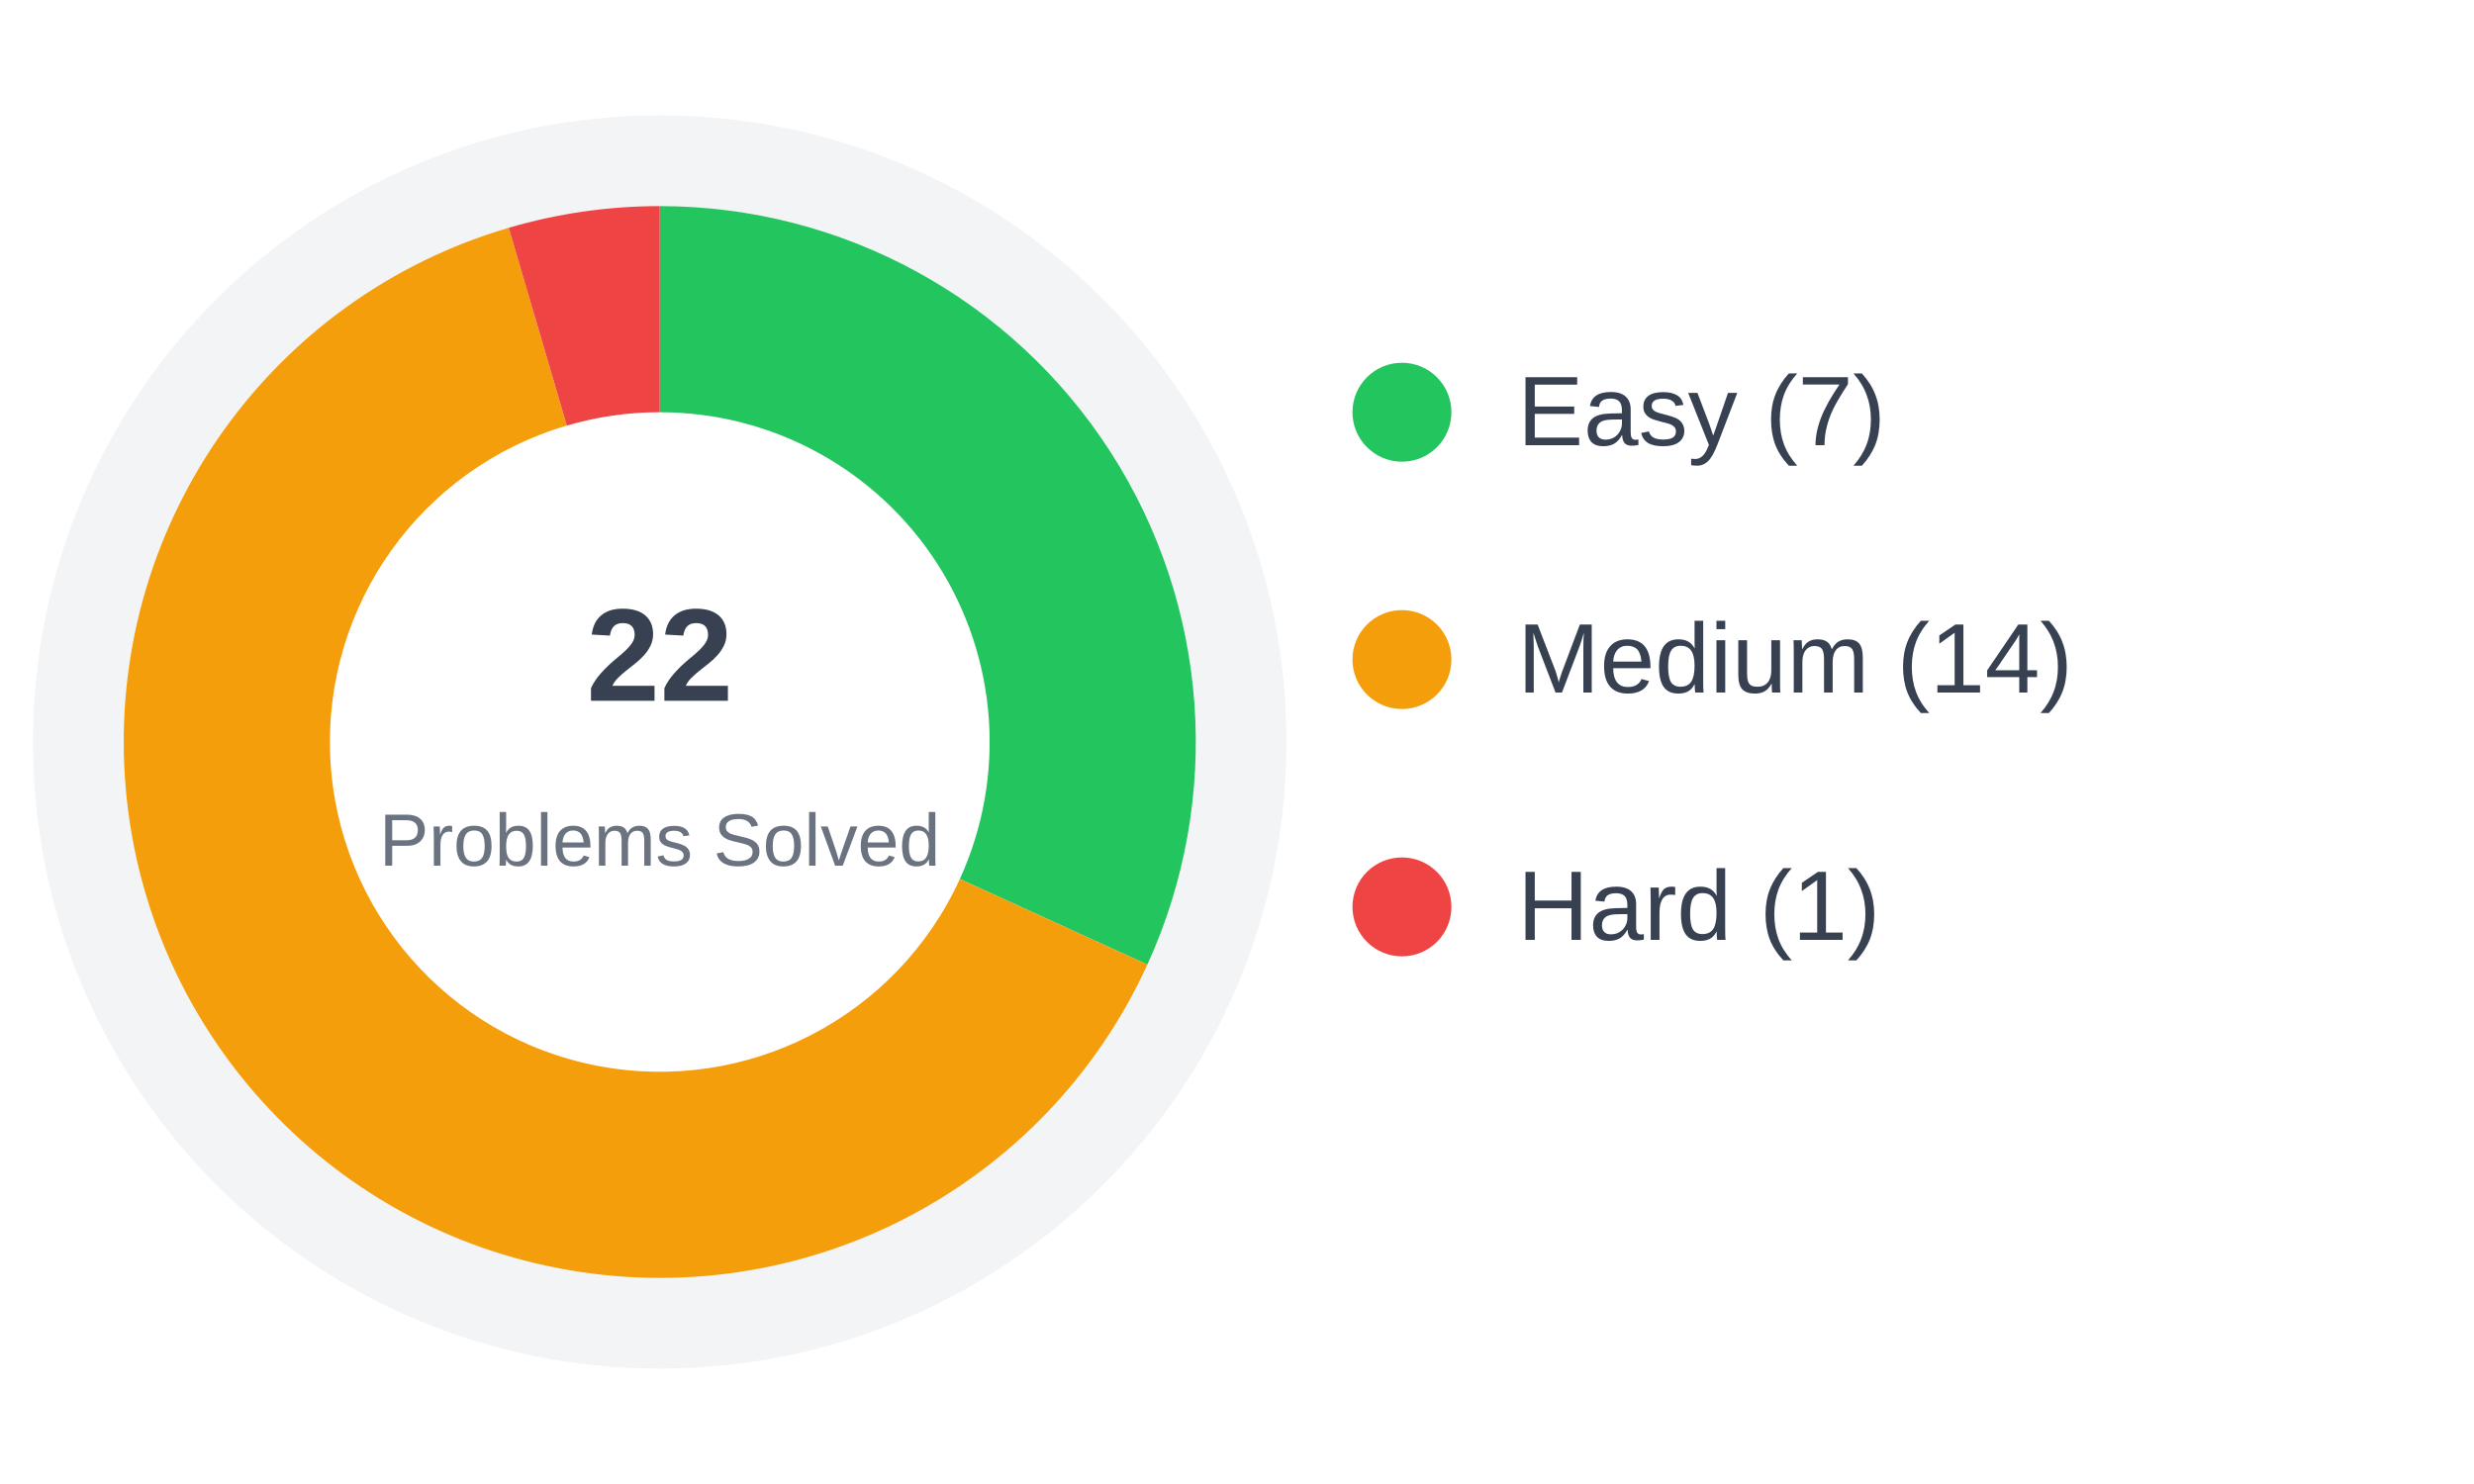
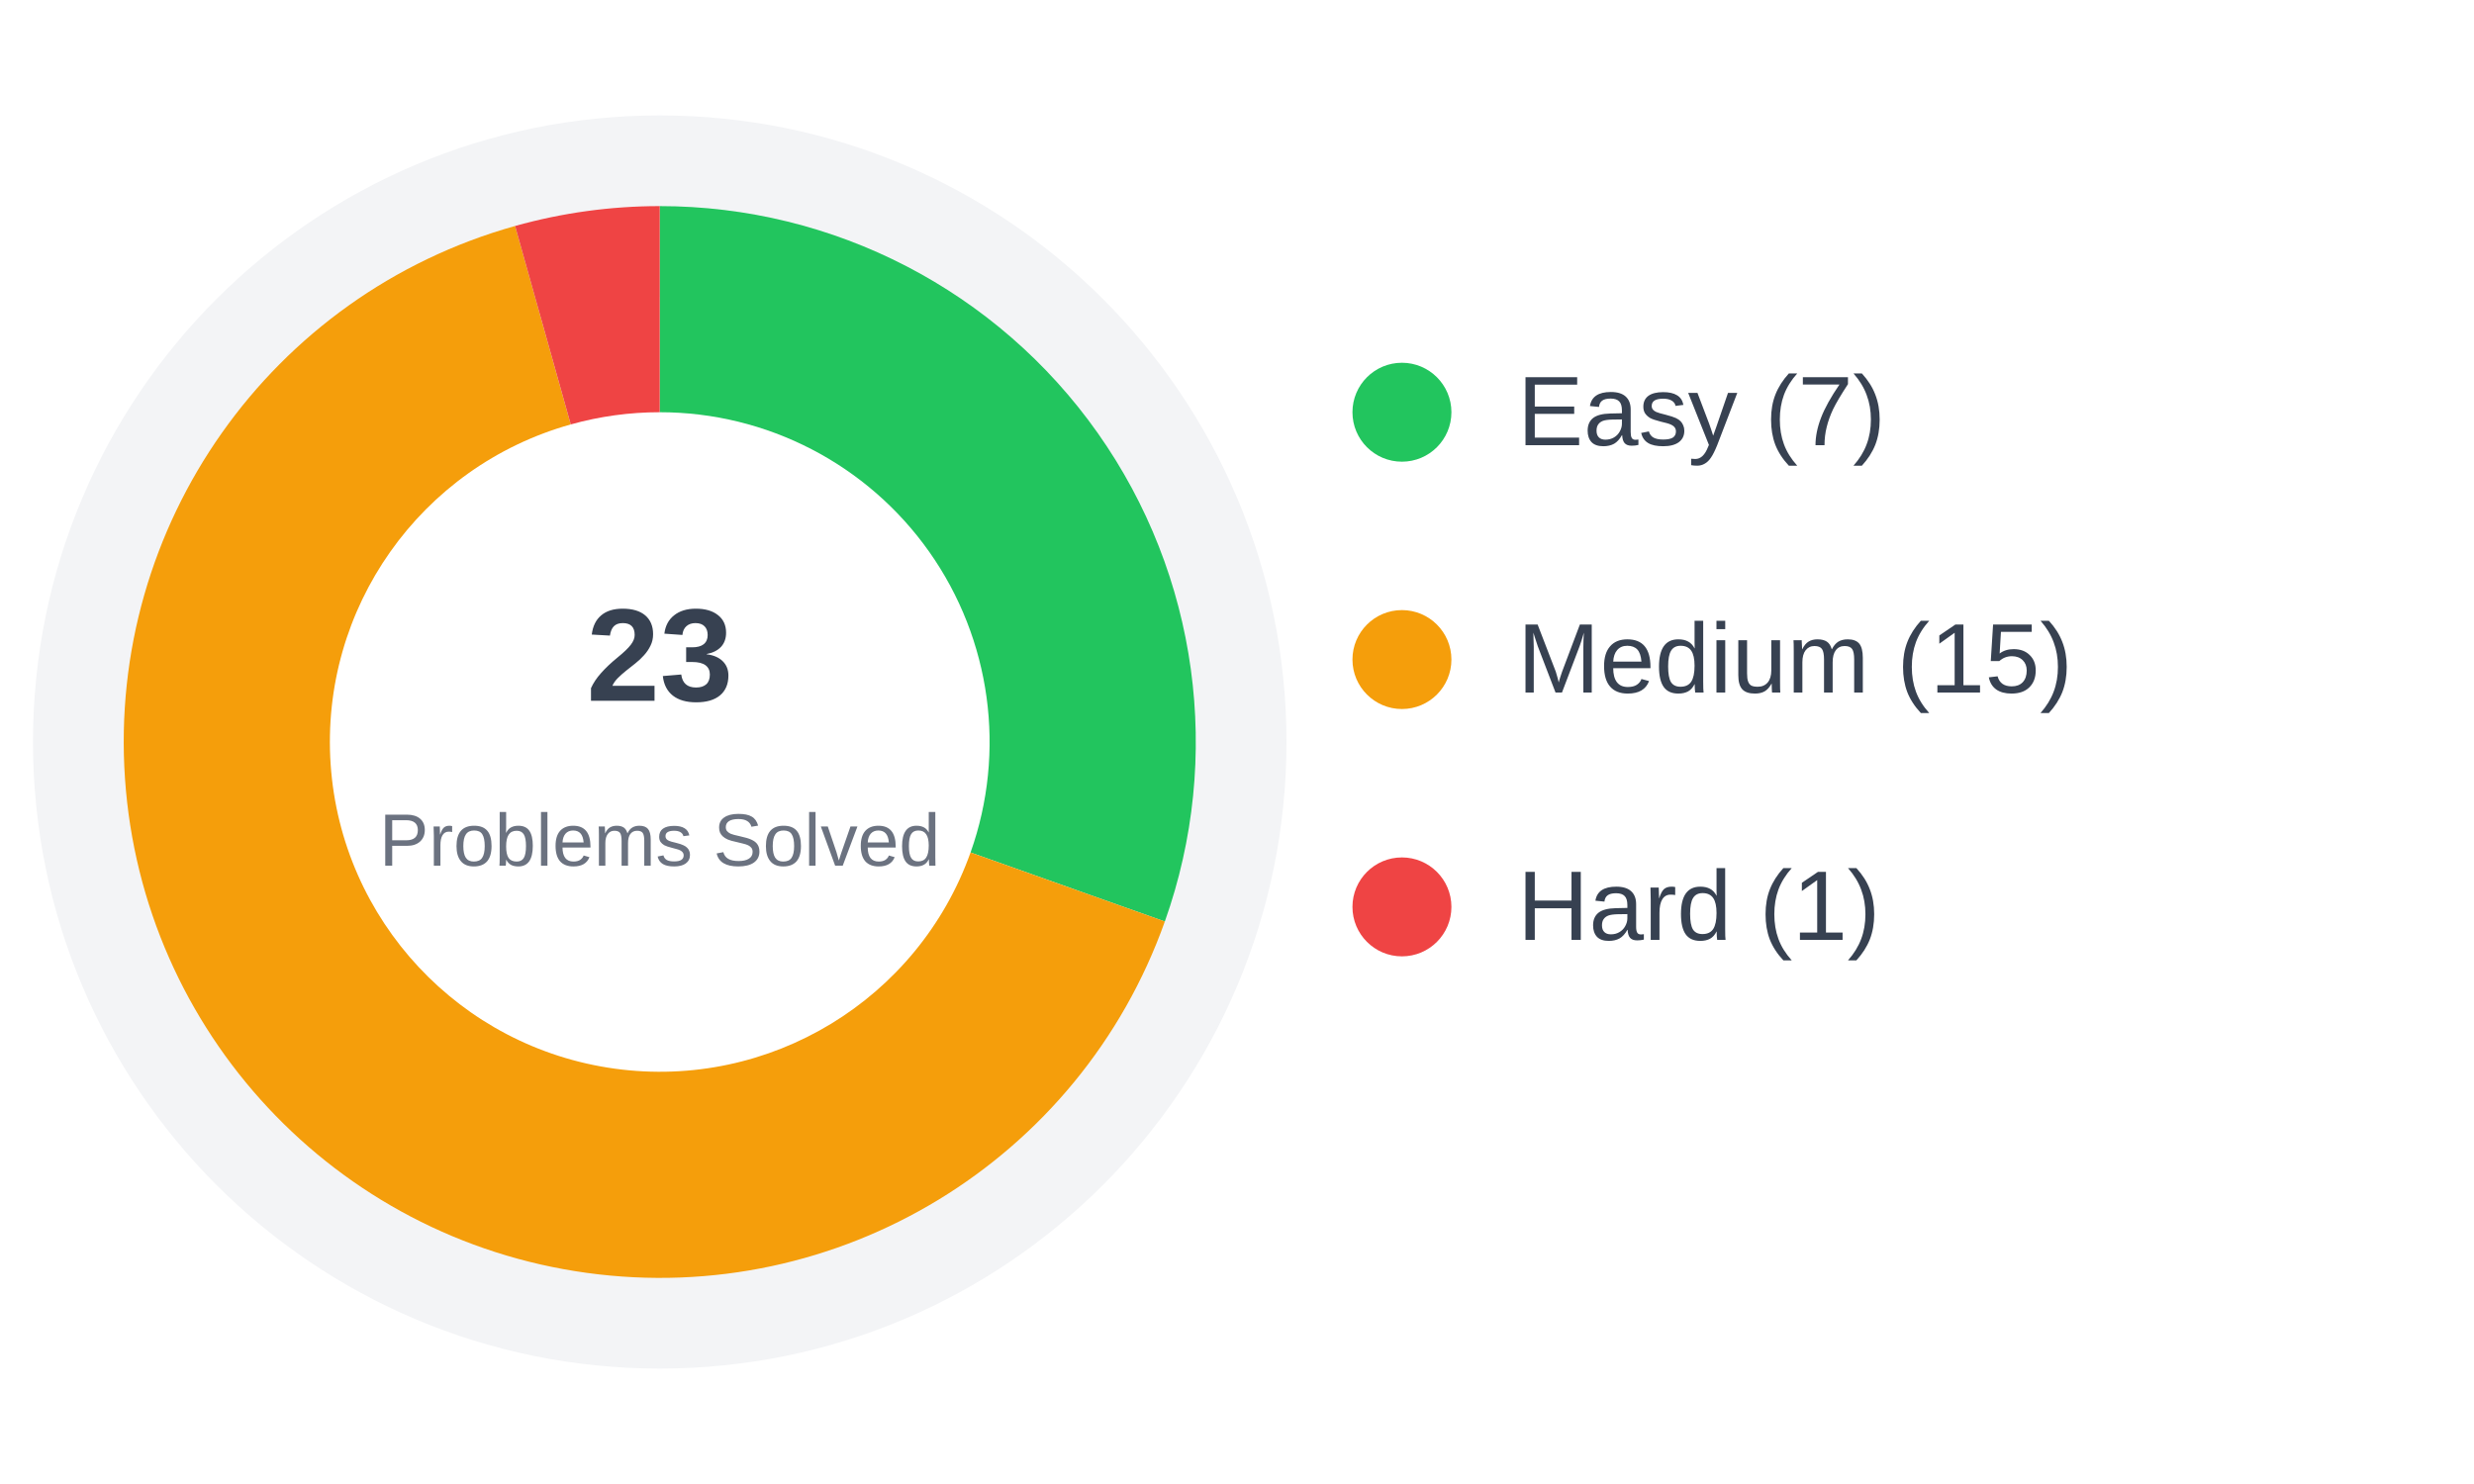
<svg xmlns="http://www.w3.org/2000/svg" width="300" height="180" viewBox="0 0 300 180">
  <style>
    .bg-ring { stroke: #f3f4f6; }
    .text-primary { fill: #374151; }
    .text-secondary { fill: #6b7280; }

    @media (prefers-color-scheme: dark) {
      .bg-ring { stroke: #374151; }
      .text-primary { fill: #f9fafb; }
      .text-secondary { fill: #9ca3af; }
    }
  </style>
  <circle cx="80" cy="90" r="65" fill="none" class="bg-ring" stroke-width="22" />
-   <path d="M 80.00 25.00 A 65 65 0 0 1 139.13 117.00 L 116.39 106.62 A 40 40 0 0 0 80.00 50.00 Z" fill="#22c55e" />
-   <path d="M 139.13 117.00 A 65 65 0 1 1 61.69 27.63 L 68.73 51.62 A 40 40 0 1 0 116.39 106.62 Z" fill="#f59e0b" />
-   <path d="M 61.69 27.63 A 65 65 0 0 1 80.00 25.00 L 80.00 50.00 A 40 40 0 0 0 68.73 51.62 Z" fill="#ef4444" />
+   <path d="M 80.00 25.00 A 65 65 0 0 1 141.25 111.77 L 117.69 103.40 A 40 40 0 0 0 80.00 50.00 Z" fill="#22c55e" />
+   <path d="M 141.25 111.77 A 65 65 0 1 1 62.46 27.41 L 69.21 51.48 A 40 40 0 1 0 117.69 103.40 Z" fill="#f59e0b" />
+   <path d="M 62.46 27.41 A 65 65 0 0 1 80.00 25.00 L 80.00 50.00 A 40 40 0 0 0 69.21 51.48 Z" fill="#ef4444" />
  <text x="80" y="85" text-anchor="middle" font-family="Arial, sans-serif" font-size="16" font-weight="bold" class="text-primary">
-     22
+     23
  </text>
  <text x="80" y="105" text-anchor="middle" font-family="Arial, sans-serif" font-size="9" class="text-secondary">
    Problems Solved
  </text>
  <g transform="translate(170, 50)">
    <circle cx="0" cy="0" r="6" fill="#22c55e" />
    <text x="14" y="4" font-family="Arial, sans-serif" font-size="12" class="text-primary">Easy (7)</text>
  </g>
  <g transform="translate(170, 80)">
    <circle cx="0" cy="0" r="6" fill="#f59e0b" />
-     <text x="14" y="4" font-family="Arial, sans-serif" font-size="12" class="text-primary">Medium (14)</text>
+     <text x="14" y="4" font-family="Arial, sans-serif" font-size="12" class="text-primary">Medium (15)</text>
  </g>
  <g transform="translate(170, 110)">
    <circle cx="0" cy="0" r="6" fill="#ef4444" />
    <text x="14" y="4" font-family="Arial, sans-serif" font-size="12" class="text-primary">Hard (1)</text>
  </g>
</svg>
